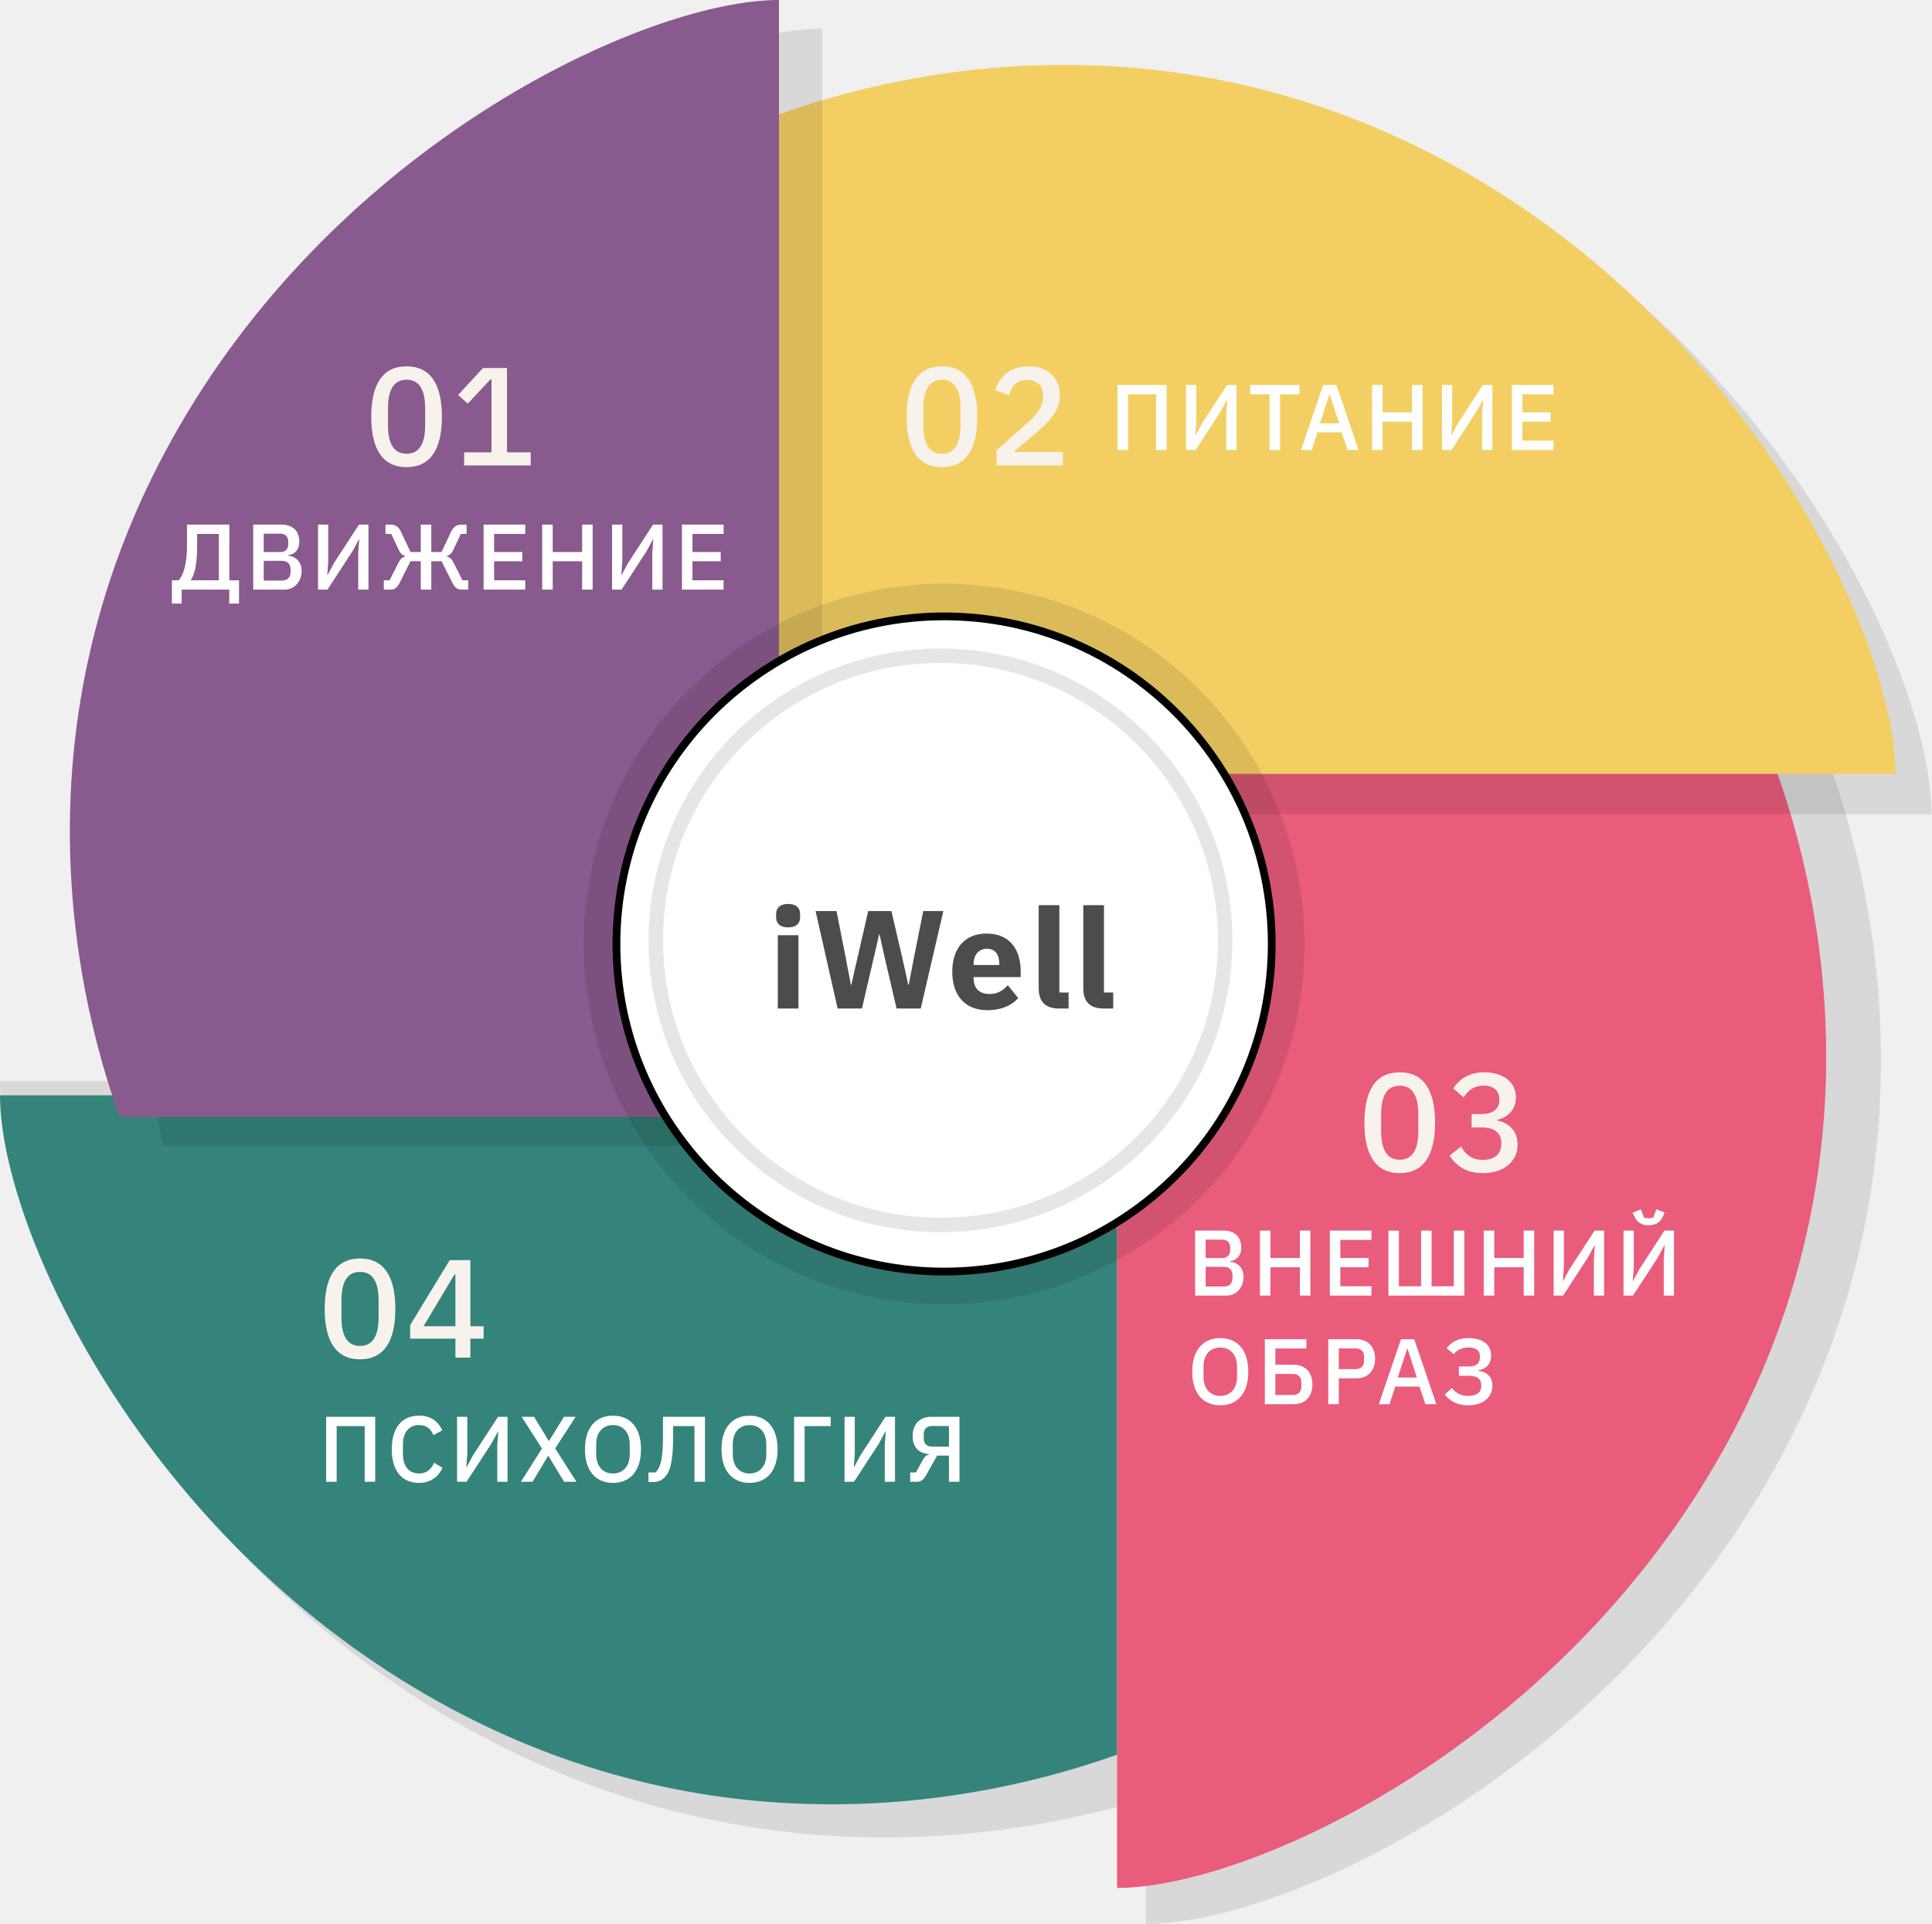
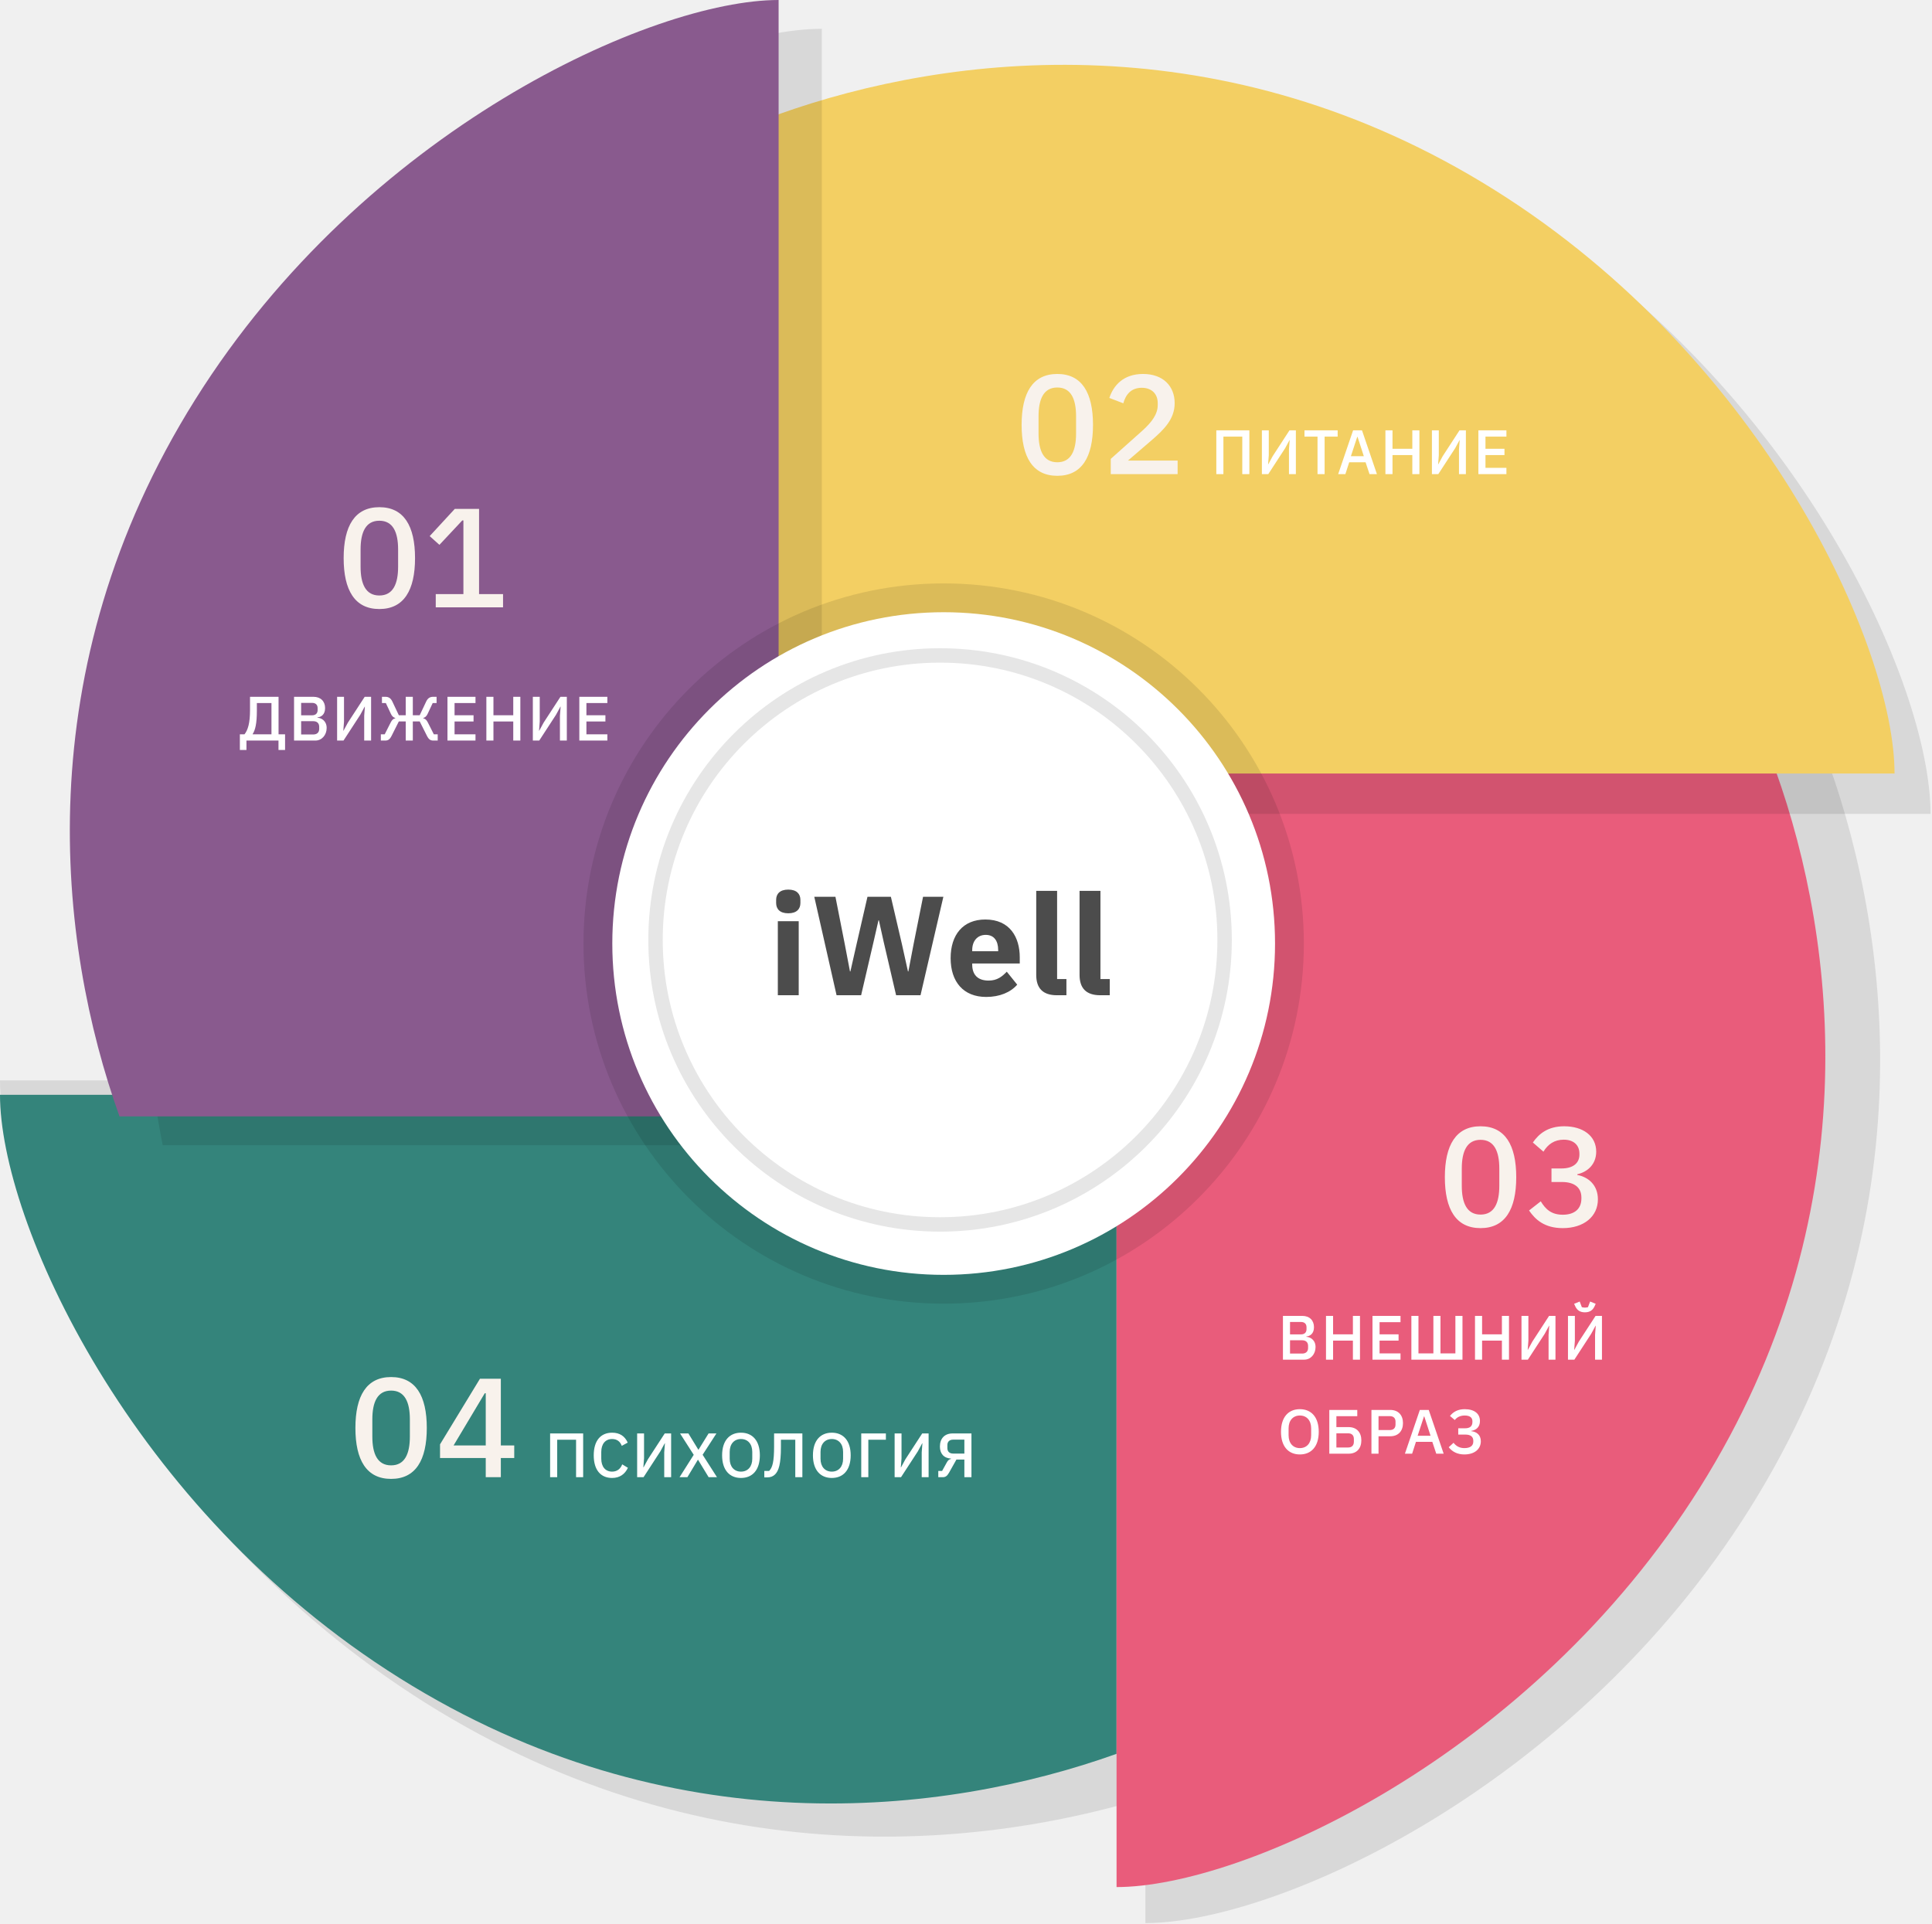
- <svg xmlns="http://www.w3.org/2000/svg" width="249" height="248" viewBox="0 0 249 248" fill="none">
-   <path d="M153.258 139.326L0 139.326C8.01515e-05 156.671 17.798 196.319 54.876 219.613C91.955 242.907 129.528 238.532 153.258 230.021L153.258 139.326Z" fill="black" fill-opacity="0.1" />
-   <path d="M143.97 141.184L0 141.184C7.52938e-05 157.438 16.719 194.591 51.551 216.42C86.382 238.248 121.678 234.148 143.97 226.172V141.184Z" fill="#34847B" />
-   <path d="M147.686 98.457L147.686 248C164.535 248 203.051 230.634 225.679 194.454C248.307 158.274 244.057 121.612 235.789 98.457L147.686 98.457Z" fill="black" fill-opacity="0.1" />
-   <path d="M143.971 99.386L143.971 243.356C160.225 243.356 197.378 226.637 219.207 191.805C241.035 156.974 236.935 121.678 228.959 99.386L143.971 99.386Z" fill="#E95C7B" />
-   <path d="M100.315 104.959L248.93 104.959C248.93 88.207 231.671 49.915 195.716 27.418C159.761 4.921 100.315 17.366 100.315 17.366L100.315 104.959Z" fill="black" fill-opacity="0.1" />
-   <path d="M100.315 99.751L244.285 99.751C244.285 83.497 227.566 46.343 192.735 24.515C157.903 2.687 122.607 6.786 100.315 14.762L100.315 99.751Z" fill="#F3CF63" />
-   <path d="M105.969 147.685L105.969 3.715C89.715 3.715 52.561 20.434 30.733 55.266C8.905 90.097 20.98 147.685 20.98 147.685L105.969 147.685Z" fill="black" fill-opacity="0.1" />
-   <path d="M100.395 143.97L100.395 0C84.14 7.45833e-05 46.987 16.719 25.159 51.551C3.33 86.382 7.43 121.678 15.406 143.97L100.395 143.97Z" fill="#895A8E" />
-   <circle cx="121.678" cy="121.678" r="46.442" fill="black" fill-opacity="0.1" />
-   <circle cx="121.678" cy="121.678" r="42.227" fill="white" stroke="black" />
-   <circle cx="121.214" cy="121.214" r="37.618" fill="black" fill-opacity="0.1" />
-   <circle cx="121.213" cy="121.213" r="35.76" fill="white" />
-   <path d="M101.574 119.542C102.654 119.542 103.122 118.984 103.122 118.228V117.832C103.122 117.076 102.654 116.518 101.574 116.518C100.494 116.518 100.026 117.076 100.026 117.832V118.228C100.026 118.984 100.494 119.542 101.574 119.542ZM100.242 130H102.906V120.55H100.242V130ZM111.088 130L112.672 123.196L113.302 120.442H113.356L113.968 123.196L115.552 130H118.666L121.582 117.436H118.99L117.784 123.466L117.118 126.958H117.064L116.29 123.466L114.886 117.436H111.898L110.512 123.466L109.72 126.958H109.666L109 123.466L107.812 117.436H105.112L107.956 130H111.088ZM127.265 130.216C128.993 130.216 130.379 129.622 131.225 128.65L129.893 126.994C129.299 127.606 128.687 128.128 127.571 128.128C126.149 128.128 125.483 127.336 125.483 126.094V125.95H131.549V125.158C131.549 122.602 130.289 120.334 127.157 120.334C124.313 120.334 122.729 122.278 122.729 125.266C122.729 128.29 124.367 130.216 127.265 130.216ZM127.211 122.296C128.273 122.296 128.795 123.07 128.795 124.222V124.384H125.483V124.24C125.483 123.07 126.149 122.296 127.211 122.296ZM137.723 130V127.93H136.535V116.68H133.871V127.408C133.871 129.082 134.699 130 136.517 130H137.723ZM143.471 130V127.93H142.283V116.68H139.619V127.408C139.619 129.082 140.447 130 142.265 130H143.471Z" fill="#4C4C4C" />
-   <path d="M22.156 77.8H23.416V76H29.548V77.8H30.808V74.8H29.56V67.624H24.1V70.168C24.1 72.664 23.692 73.984 23.044 74.8H22.156V77.8ZM24.604 74.8V74.752C25.108 73.984 25.408 72.712 25.408 70.324V68.824H28.204V74.8H24.604ZM32.636 76H36.716C37.952 76 38.876 74.944 38.876 73.588C38.876 72.184 37.808 71.656 37.124 71.632V71.56C37.808 71.5 38.576 71.044 38.576 69.784C38.576 68.476 37.724 67.624 36.344 67.624H32.636V76ZM33.992 72.292H36.32C37.016 72.292 37.448 72.676 37.448 73.36V73.768C37.448 74.452 37.016 74.836 36.32 74.836H33.992V72.292ZM33.992 68.788H36.092C36.752 68.788 37.148 69.148 37.148 69.784V70.168C37.148 70.804 36.752 71.164 36.092 71.164H33.992V68.788ZM40.986 76H42.21L45.426 71.056L46.266 69.508H46.302L46.17 71.236V76H47.49V67.624H46.266L43.05 72.568L42.21 74.116H42.174L42.306 72.388V67.624H40.986V76ZM49.465 76H50.305C50.857 76 51.181 75.784 51.541 75.064L52.909 72.34H54.229V76H55.585V72.34H56.905L58.273 75.064C58.633 75.784 58.957 76 59.509 76H60.349V74.8H59.605L58.465 72.544C58.213 72.04 57.961 71.824 57.589 71.74V71.68C57.925 71.572 58.201 71.368 58.417 70.9L59.389 68.824H60.133V67.624H59.473C58.873 67.624 58.453 67.876 58.141 68.536L56.905 71.152H55.585V67.624H54.229V71.152H52.909L51.673 68.536C51.361 67.876 50.941 67.624 50.341 67.624H49.681V68.824H50.425L51.397 70.9C51.613 71.368 51.889 71.572 52.225 71.68V71.74C51.853 71.824 51.601 72.04 51.349 72.544L50.209 74.8H49.465V76ZM67.691 76V74.8H63.683V72.352H67.319V71.152H63.683V68.824H67.691V67.624H62.327V76H67.691ZM75.028 76H76.384V67.624H75.028V71.152H71.236V67.624H69.88V76H71.236V72.352H75.028V76ZM78.887 76H80.111L83.327 71.056L84.167 69.508H84.203L84.071 71.236V76H85.391V67.624H84.167L80.951 72.568L80.111 74.116H80.075L80.207 72.388V67.624H78.887V76ZM93.257 76V74.8H89.249V72.352H92.885V71.152H89.249V68.824H93.257V67.624H87.893V76H93.257Z" fill="white" />
-   <path d="M144.032 58H145.388V50.824H149V58H150.356V49.624H144.032V58ZM152.863 58H154.087L157.303 53.056L158.143 51.508H158.179L158.047 53.236V58H159.367V49.624H158.143L154.927 54.568L154.087 56.116H154.051L154.183 54.388V49.624H152.863V58ZM163.621 58H164.977V50.824H167.473V49.624H161.125V50.824H163.621V58ZM175.098 58L172.242 49.624H170.538L167.682 58H169.062L169.794 55.732H172.926L173.682 58H175.098ZM172.59 54.568H170.118L171.33 50.872H171.39L172.59 54.568ZM181.983 58H183.339V49.624H181.983V53.152H178.191V49.624H176.835V58H178.191V54.352H181.983V58ZM185.841 58H187.065L190.281 53.056L191.121 51.508H191.157L191.025 53.236V58H192.345V49.624H191.121L187.905 54.568L187.065 56.116H187.029L187.161 54.388V49.624H185.841V58ZM200.212 58V56.8H196.204V54.352H199.84V53.152H196.204V50.824H200.212V49.624H194.848V58H200.212Z" fill="white" />
-   <path d="M42.032 191H43.388V183.824H47V191H48.356V182.624H42.032V191ZM54.007 191.144C55.459 191.144 56.467 190.412 57.031 189.2L55.939 188.54C55.639 189.356 55.003 189.932 54.007 189.932C52.723 189.932 51.931 188.996 51.931 187.448V186.176C51.931 184.628 52.723 183.692 54.007 183.692C54.979 183.692 55.567 184.208 55.855 185L56.995 184.376C56.431 183.128 55.459 182.48 54.007 182.48C51.823 182.48 50.491 184.004 50.491 186.812C50.491 189.62 51.823 191.144 54.007 191.144ZM58.908 191H60.132L63.348 186.056L64.188 184.508H64.224L64.092 186.236V191H65.412V182.624H64.188L60.972 187.568L60.132 189.116H60.096L60.228 187.388V182.624H58.908V191ZM67.135 191H68.635L70.638 187.664H70.674L72.703 191H74.299L71.55 186.704L74.191 182.624H72.691L70.758 185.744H70.734L68.826 182.624H67.231L69.847 186.716L67.135 191ZM79.001 191.144C81.185 191.144 82.613 189.632 82.613 186.812C82.613 183.992 81.185 182.48 79.001 182.48C76.817 182.48 75.389 183.992 75.389 186.812C75.389 189.632 76.817 191.144 79.001 191.144ZM79.001 189.932C77.705 189.932 76.841 188.996 76.841 187.472V186.152C76.841 184.628 77.705 183.692 79.001 183.692C80.297 183.692 81.161 184.628 81.161 186.152V187.472C81.161 188.996 80.297 189.932 79.001 189.932ZM83.575 191.036H84.091C84.775 191.036 85.231 190.856 85.639 190.46C86.323 189.776 86.755 188.48 86.755 185.24V183.824H89.503V191H90.859V182.624H85.447V185.084C85.447 188.084 85.135 189.152 84.499 189.8H83.575V191.036ZM96.603 191.144C98.787 191.144 100.215 189.632 100.215 186.812C100.215 183.992 98.787 182.48 96.603 182.48C94.419 182.48 92.991 183.992 92.991 186.812C92.991 189.632 94.419 191.144 96.603 191.144ZM96.603 189.932C95.307 189.932 94.443 188.996 94.443 187.472V186.152C94.443 184.628 95.307 183.692 96.603 183.692C97.899 183.692 98.763 184.628 98.763 186.152V187.472C98.763 188.996 97.899 189.932 96.603 189.932ZM102.346 191H103.702V183.824H107.062V182.624H102.346V191ZM108.845 191H110.069L113.285 186.056L114.125 184.508H114.161L114.029 186.236V191H115.349V182.624H114.125L110.909 187.568L110.069 189.116H110.033L110.165 187.388V182.624H108.845V191ZM117.311 191H118.127C118.655 191 118.979 190.82 119.363 190.148L120.779 187.628H122.303V191H123.659V182.624H120.047C118.535 182.624 117.623 183.572 117.623 185.132C117.623 186.464 118.343 187.352 119.747 187.436V187.496C119.339 187.592 119.159 187.784 118.931 188.192L118.043 189.8H117.311V191ZM120.155 186.476C119.471 186.476 119.051 186.104 119.051 185.432V184.856C119.051 184.184 119.471 183.812 120.155 183.812H122.303V186.476H120.155Z" fill="white" />
-   <path d="M154.032 167H158.112C159.348 167 160.272 165.944 160.272 164.588C160.272 163.184 159.204 162.656 158.52 162.632V162.56C159.204 162.5 159.972 162.044 159.972 160.784C159.972 159.476 159.12 158.624 157.74 158.624H154.032V167ZM155.388 163.292H157.716C158.412 163.292 158.844 163.676 158.844 164.36V164.768C158.844 165.452 158.412 165.836 157.716 165.836H155.388V163.292ZM155.388 159.788H157.488C158.148 159.788 158.544 160.148 158.544 160.784V161.168C158.544 161.804 158.148 162.164 157.488 162.164H155.388V159.788ZM167.53 167H168.886V158.624H167.53V162.152H163.738V158.624H162.382V167H163.738V163.352H167.53V167ZM176.753 167V165.8H172.745V163.352H176.381V162.152H172.745V159.824H176.753V158.624H171.389V167H176.753ZM178.942 167H188.722V158.624H187.366V165.8H184.51V158.624H183.154V165.8H180.298V158.624H178.942V167ZM196.377 167H197.733V158.624H196.377V162.152H192.585V158.624H191.229V167H192.585V163.352H196.377V167ZM200.236 167H201.46L204.676 162.056L205.516 160.508H205.552L205.42 162.236V167H206.74V158.624H205.516L202.3 163.568L201.46 165.116H201.424L201.556 163.388V158.624H200.236V167ZM212.482 157.94C213.43 157.94 213.97 157.52 214.306 156.836L214.546 156.308L213.478 155.876L213.07 156.956C212.914 157.004 212.674 157.04 212.482 157.04C212.29 157.04 212.05 157.004 211.894 156.956L211.486 155.876L210.418 156.308L210.658 156.836C210.994 157.52 211.534 157.94 212.482 157.94ZM209.242 167H210.466L213.682 162.056L214.522 160.508H214.558L214.426 162.236V167H215.746V158.624H214.522L211.306 163.568L210.466 165.116H210.43L210.562 163.388V158.624H209.242V167ZM157.272 181.144C159.456 181.144 160.884 179.632 160.884 176.812C160.884 173.992 159.456 172.48 157.272 172.48C155.088 172.48 153.66 173.992 153.66 176.812C153.66 179.632 155.088 181.144 157.272 181.144ZM157.272 179.932C155.976 179.932 155.112 178.996 155.112 177.472V176.152C155.112 174.628 155.976 173.692 157.272 173.692C158.568 173.692 159.432 174.628 159.432 176.152V177.472C159.432 178.996 158.568 179.932 157.272 179.932ZM163.015 181H166.711C168.247 181 169.147 180.004 169.147 178.456C169.147 176.908 168.247 175.912 166.711 175.912H164.371V173.824H168.367V172.624H163.015V181ZM164.371 179.812V177.1H166.627C167.311 177.1 167.719 177.472 167.719 178.204V178.708C167.719 179.44 167.311 179.812 166.627 179.812H164.371ZM172.545 181V177.664H174.789C176.325 177.664 177.225 176.668 177.225 175.144C177.225 173.62 176.325 172.624 174.789 172.624H171.189V181H172.545ZM172.545 173.812H174.705C175.389 173.812 175.797 174.184 175.797 174.856V175.432C175.797 176.104 175.389 176.476 174.705 176.476H172.545V173.812ZM185.121 181L182.265 172.624H180.561L177.705 181H179.085L179.817 178.732H182.949L183.705 181H185.121ZM182.613 177.568H180.141L181.353 173.872H181.413L182.613 177.568ZM189.187 181.144C191.143 181.144 192.343 180.124 192.343 178.612C192.343 177.376 191.491 176.788 190.519 176.692V176.632C191.491 176.476 192.175 175.876 192.175 174.736C192.175 173.368 191.143 172.48 189.259 172.48C187.987 172.48 187.087 172.96 186.439 173.776L187.363 174.556C187.759 174.028 188.395 173.692 189.259 173.692C190.243 173.692 190.735 174.088 190.735 174.796V174.916C190.735 175.732 190.279 176.14 189.295 176.14H188.023V177.34H189.367C190.423 177.34 190.903 177.772 190.903 178.54V178.672C190.903 179.512 190.279 179.932 189.187 179.932C188.287 179.932 187.627 179.56 187.123 178.912L186.199 179.764C186.895 180.64 187.879 181.144 189.187 181.144Z" fill="white" />
-   <path d="M52.4 60.216C55.532 60.216 56.954 57.822 56.954 53.718C56.954 49.614 55.532 47.22 52.4 47.22C49.268 47.22 47.846 49.614 47.846 53.718C47.846 57.822 49.268 60.216 52.4 60.216ZM52.4 58.488C50.654 58.488 50.006 57.012 50.006 54.816V52.62C50.006 50.424 50.654 48.948 52.4 48.948C54.146 48.948 54.794 50.424 54.794 52.62V54.816C54.794 57.012 54.146 58.488 52.4 58.488ZM68.403 60V58.308H65.343V47.436H62.247L59.043 50.91L60.285 52.026L63.201 48.912H63.345V58.308H59.817V60H68.403Z" fill="#F8F2EC" />
-   <path d="M121.4 60.216C124.532 60.216 125.954 57.822 125.954 53.718C125.954 49.614 124.532 47.22 121.4 47.22C118.268 47.22 116.846 49.614 116.846 53.718C116.846 57.822 118.268 60.216 121.4 60.216ZM121.4 58.488C119.654 58.488 119.006 57.012 119.006 54.816V52.62C119.006 50.424 119.654 48.948 121.4 48.948C123.146 48.948 123.794 50.424 123.794 52.62V54.816C123.794 57.012 123.146 58.488 121.4 58.488ZM136.971 58.272H130.635L133.587 55.734C135.243 54.312 136.593 52.98 136.593 50.946C136.593 48.768 135.117 47.22 132.561 47.22C130.041 47.22 128.781 48.696 128.259 50.28L130.041 50.964C130.347 49.866 131.013 48.984 132.399 48.984C133.641 48.984 134.433 49.74 134.433 50.946V51.18C134.433 52.332 133.713 53.34 132.453 54.474L128.439 58.056V60H136.971V58.272Z" fill="#F8F2EC" />
-   <path d="M46.4 175.216C49.532 175.216 50.954 172.822 50.954 168.718C50.954 164.614 49.532 162.22 46.4 162.22C43.268 162.22 41.846 164.614 41.846 168.718C41.846 172.822 43.268 175.216 46.4 175.216ZM46.4 173.488C44.654 173.488 44.006 172.012 44.006 169.816V167.62C44.006 165.424 44.654 163.948 46.4 163.948C48.146 163.948 48.794 165.424 48.794 167.62V169.816C48.794 172.012 48.146 173.488 46.4 173.488ZM60.621 175V172.552H62.331V170.95H60.621V162.436H57.957L52.863 170.806V172.552H58.695V175H60.621ZM58.569 164.29H58.695V170.95H54.591L58.569 164.29Z" fill="#F8F2EC" />
-   <path d="M180.4 151.216C183.532 151.216 184.954 148.822 184.954 144.718C184.954 140.614 183.532 138.22 180.4 138.22C177.268 138.22 175.846 140.614 175.846 144.718C175.846 148.822 177.268 151.216 180.4 151.216ZM180.4 149.488C178.654 149.488 178.006 148.012 178.006 145.816V143.62C178.006 141.424 178.654 139.948 180.4 139.948C182.146 139.948 182.794 141.424 182.794 143.62V145.816C182.794 148.012 182.146 149.488 180.4 149.488ZM189.671 143.602V145.33H191.003C192.587 145.33 193.487 146.032 193.487 147.31V147.436C193.487 148.732 192.641 149.506 191.111 149.506C189.653 149.506 188.915 148.804 188.303 147.796L186.809 148.966C187.601 150.118 188.771 151.216 191.111 151.216C193.793 151.216 195.593 149.74 195.593 147.544C195.593 145.726 194.387 144.7 192.965 144.43V144.34C194.279 144.052 195.377 143.062 195.377 141.46C195.377 139.426 193.667 138.22 191.291 138.22C189.203 138.22 188.051 139.192 187.295 140.29L188.645 141.46C189.221 140.506 190.049 139.93 191.237 139.93C192.443 139.93 193.235 140.578 193.235 141.712V141.838C193.235 142.864 192.497 143.602 190.949 143.602H189.671Z" fill="#F8F2EC" />
+ <svg xmlns="http://www.w3.org/2000/svg" width="493" height="491" viewBox="0 0 493 491" fill="none">
+   <path d="M303.3 275.728L0 275.728C0 310.054 35.222 388.519 108.601 434.617C181.98 480.716 256.338 472.058 303.3 455.214L303.3 275.728Z" fill="black" fill-opacity="0.1" />
+   <path d="M284.918 279.404L0 279.404C0 311.571 33.087 385.098 102.019 428.297C170.951 471.495 240.802 463.382 284.918 447.598V279.404Z" fill="#34847B" />
+   <path d="M292.271 194.848L292.271 490.795C325.618 490.795 401.84 456.427 446.621 384.827C491.403 313.227 482.993 240.672 466.63 194.847L292.271 194.848Z" fill="black" fill-opacity="0.1" />
+   <path d="M284.918 196.686L284.918 481.604C317.085 481.604 390.613 448.516 433.811 379.585C477.009 310.653 468.896 240.802 453.112 196.686L284.918 196.686Z" fill="#E95C7B" />
+   <path d="M198.524 207.715L492.633 207.715C492.633 174.562 458.478 98.782 387.323 54.26C316.168 9.739 198.524 34.368 198.524 34.368L198.524 207.715Z" fill="black" fill-opacity="0.1" />
+   <path d="M198.524 197.409L483.442 197.409C483.442 165.242 450.355 91.714 381.423 48.516C312.492 5.318 242.64 13.431 198.524 29.215L198.524 197.409Z" fill="#F3CF63" />
+   <path d="M209.713 292.271L209.713 7.353C177.546 7.353 104.018 40.44 60.82 109.372C17.622 178.303 41.519 292.271 41.519 292.271L209.713 292.271Z" fill="black" fill-opacity="0.1" />
+   <path d="M198.684 284.918L198.684 0C166.517 0 92.989 33.087 49.791 102.019C6.593 170.951 14.706 240.802 30.49 284.918L198.684 284.918Z" fill="#895A8E" />
+   <circle cx="240.802" cy="240.802" r="91.909" fill="black" fill-opacity="0.1" />
+   <circle cx="240.802" cy="240.802" r="84.556" fill="white" />
+   <circle cx="239.883" cy="239.883" r="74.446" fill="black" fill-opacity="0.1" />
+   <circle cx="239.882" cy="239.883" r="70.77" fill="white" />
+   <path d="M201.148 233.084C203.308 233.084 204.244 231.968 204.244 230.456V229.664C204.244 228.152 203.308 227.036 201.148 227.036C198.988 227.036 198.052 228.152 198.052 229.664V230.456C198.052 231.968 198.988 233.084 201.148 233.084ZM198.484 254H203.812V235.1H198.484V254ZM219.737 254L222.905 240.392L224.165 234.884H224.273L225.497 240.392L228.665 254H234.893L240.725 228.872H235.541L233.129 240.932L231.797 247.916H231.689L230.141 240.932L227.333 228.872H221.357L218.585 240.932L217.001 247.916H216.893L215.561 240.932L213.185 228.872H207.785L213.473 254H219.737ZM251.65 254.432C255.106 254.432 257.878 253.244 259.57 251.3L256.906 247.988C255.718 249.212 254.494 250.256 252.262 250.256C249.418 250.256 248.086 248.672 248.086 246.188V245.9H260.218V244.316C260.218 239.204 257.698 234.668 251.434 234.668C245.746 234.668 242.578 238.556 242.578 244.532C242.578 250.58 245.854 254.432 251.65 254.432ZM251.542 238.592C253.666 238.592 254.71 240.14 254.71 242.444V242.768H248.086V242.48C248.086 240.14 249.418 238.592 251.542 238.592ZM272.125 254V249.86H269.749V227.36H264.421V248.816C264.421 252.164 266.077 254 269.713 254H272.125ZM283.182 254V249.86H280.806V227.36H275.478V248.816C275.478 252.164 277.134 254 280.77 254H283.182Z" fill="#4C4C4C" />
+   <path d="M61.208 191.4H62.888V189H71.064V191.4H72.744V187.4H71.08V177.832H63.8V181.224C63.8 184.552 63.256 186.312 62.392 187.4H61.208V191.4ZM64.472 187.4V187.336C65.144 186.312 65.544 184.616 65.544 181.432V179.432H69.272V187.4H64.472ZM75.035 189H80.475C82.123 189 83.355 187.592 83.355 185.784C83.355 183.912 81.931 183.208 81.019 183.176V183.08C81.931 183 82.955 182.392 82.955 180.712C82.955 178.968 81.819 177.832 79.979 177.832H75.035V189ZM76.843 184.056H79.947C80.875 184.056 81.451 184.568 81.451 185.48V186.024C81.451 186.936 80.875 187.448 79.947 187.448H76.843V184.056ZM76.843 179.384H79.643C80.523 179.384 81.051 179.864 81.051 180.712V181.224C81.051 182.072 80.523 182.552 79.643 182.552H76.843V179.384ZM86.022 189H87.654L91.942 182.408L93.062 180.344H93.11L92.934 182.648V189H94.694V177.832H93.062L88.774 184.424L87.654 186.488H87.606L87.782 184.184V177.832H86.022V189ZM97.18 189H98.299C99.035 189 99.468 188.712 99.948 187.752L101.772 184.12H103.531V189H105.34V184.12H107.1L108.924 187.752C109.404 188.712 109.836 189 110.572 189H111.692V187.4H110.7L109.18 184.392C108.844 183.72 108.508 183.432 108.012 183.32V183.24C108.46 183.096 108.828 182.824 109.116 182.2L110.411 179.432H111.404V177.832H110.524C109.724 177.832 109.163 178.168 108.748 179.048L107.1 182.536H105.34V177.832H103.531V182.536H101.772L100.123 179.048C99.707 178.168 99.147 177.832 98.347 177.832H97.468V179.432H98.46L99.755 182.2C100.043 182.824 100.411 183.096 100.859 183.24V183.32C100.363 183.432 100.027 183.72 99.692 184.392L98.171 187.4H97.18V189ZM121.335 189V187.4H115.991V184.136H120.839V182.536H115.991V179.432H121.335V177.832H114.183V189H121.335ZM130.971 189H132.779V177.832H130.971V182.536H125.915V177.832H124.107V189H125.915V184.136H130.971V189ZM135.969 189H137.601L141.889 182.408L143.009 180.344H143.057L142.881 182.648V189H144.641V177.832H143.009L138.721 184.424L137.601 186.488H137.553L137.729 184.184V177.832H135.969V189ZM154.983 189V187.4H149.639V184.136H154.487V182.536H149.639V179.432H154.983V177.832H147.831V189H154.983Z" fill="white" />
+   <path d="M310.376 121H312.184V111.432H317V121H318.808V109.832H310.376V121ZM322.003 121H323.635L327.924 114.408L329.043 112.344H329.092L328.915 114.648V121H330.675V109.832H329.043L324.755 116.424L323.635 118.488H323.587L323.763 116.184V109.832H322.003V121ZM336.201 121H338.009V111.432H341.337V109.832H332.873V111.432H336.201V121ZM351.357 121L347.549 109.832H345.277L341.469 121H343.309L344.285 117.976H348.461L349.469 121H351.357ZM348.013 116.424H344.717L346.333 111.496H346.413L348.013 116.424ZM360.391 121H362.199V109.832H360.391V114.536H355.335V109.832H353.527V121H355.335V116.136H360.391V121ZM365.389 121H367.021L371.309 114.408L372.429 112.344H372.477L372.301 114.648V121H374.061V109.832H372.429L368.141 116.424L367.021 118.488H366.973L367.149 116.184V109.832H365.389V121ZM384.402 121V119.4H379.058V116.136H383.906V114.536H379.058V111.432H384.402V109.832H377.25V121H384.402Z" fill="white" />
+   <path d="M140.376 377H142.184V367.432H147V377H148.808V365.832H140.376V377ZM156.195 377.192C158.131 377.192 159.476 376.216 160.227 374.6L158.771 373.72C158.372 374.808 157.523 375.576 156.195 375.576C154.483 375.576 153.427 374.328 153.427 372.264V370.568C153.427 368.504 154.483 367.256 156.195 367.256C157.491 367.256 158.275 367.944 158.66 369L160.179 368.168C159.427 366.504 158.131 365.64 156.195 365.64C153.283 365.64 151.507 367.672 151.507 371.416C151.507 375.16 153.283 377.192 156.195 377.192ZM162.584 377H164.216L168.504 370.408L169.624 368.344H169.672L169.496 370.648V377H171.256V365.832H169.624L165.336 372.424L164.216 374.488H164.168L164.344 372.184V365.832H162.584V377ZM173.406 377H175.406L178.078 372.552H178.126L180.83 377H182.958L179.294 371.272L182.814 365.832H180.814L178.238 369.992H178.206L175.662 365.832H173.534L177.022 371.288L173.406 377ZM189.081 377.192C191.993 377.192 193.897 375.176 193.897 371.416C193.897 367.656 191.993 365.64 189.081 365.64C186.169 365.64 184.265 367.656 184.265 371.416C184.265 375.176 186.169 377.192 189.081 377.192ZM189.081 375.576C187.353 375.576 186.201 374.328 186.201 372.296V370.536C186.201 368.504 187.353 367.256 189.081 367.256C190.809 367.256 191.961 368.504 191.961 370.536V372.296C191.961 374.328 190.809 375.576 189.081 375.576ZM195.033 377.048H195.721C196.633 377.048 197.241 376.808 197.785 376.28C198.697 375.368 199.273 373.64 199.273 369.32V367.432H202.937V377H204.745V365.832H197.529V369.112C197.529 373.112 197.113 374.536 196.265 375.4H195.033V377.048ZM212.258 377.192C215.17 377.192 217.074 375.176 217.074 371.416C217.074 367.656 215.17 365.64 212.258 365.64C209.346 365.64 207.442 367.656 207.442 371.416C207.442 375.176 209.346 377.192 212.258 377.192ZM212.258 375.576C210.53 375.576 209.378 374.328 209.378 372.296V370.536C209.378 368.504 210.53 367.256 212.258 367.256C213.986 367.256 215.138 368.504 215.138 370.536V372.296C215.138 374.328 213.986 375.576 212.258 375.576ZM219.769 377H221.577V367.432H226.057V365.832H219.769V377ZM228.287 377H229.919L234.207 370.408L235.327 368.344H235.375L235.199 370.648V377H236.959V365.832H235.327L231.039 372.424L229.919 374.488H229.871L230.047 372.184V365.832H228.287V377ZM239.428 377H240.516C241.22 377 241.652 376.76 242.164 375.864L244.052 372.504H246.084V377H247.892V365.832H243.076C241.06 365.832 239.844 367.096 239.844 369.176C239.844 370.952 240.804 372.136 242.676 372.248V372.328C242.132 372.456 241.892 372.712 241.588 373.256L240.404 375.4H239.428V377ZM243.22 370.968C242.308 370.968 241.748 370.472 241.748 369.576V368.808C241.748 367.912 242.308 367.416 243.22 367.416H246.084V370.968H243.22Z" fill="white" />
+   <path d="M327.376 347H332.816C334.464 347 335.696 345.592 335.696 343.784C335.696 341.912 334.272 341.208 333.36 341.176V341.08C334.272 341 335.296 340.392 335.296 338.712C335.296 336.968 334.16 335.832 332.32 335.832H327.376V347ZM329.184 342.056H332.288C333.216 342.056 333.792 342.568 333.792 343.48V344.024C333.792 344.936 333.216 345.448 332.288 345.448H329.184V342.056ZM329.184 337.384H331.984C332.864 337.384 333.392 337.864 333.392 338.712V339.224C333.392 340.072 332.864 340.552 331.984 340.552H329.184V337.384ZM345.227 347H347.035V335.832H345.227V340.536H340.171V335.832H338.363V347H340.171V342.136H345.227V347ZM357.377 347V345.4H352.033V342.136H356.881V340.536H352.033V337.432H357.377V335.832H350.225V347H357.377ZM360.149 347H373.189V335.832H371.381V345.4H367.573V335.832H365.765V345.4H361.957V335.832H360.149V347ZM383.25 347H385.058V335.832H383.25V340.536H378.194V335.832H376.386V347H378.194V342.136H383.25V347ZM388.248 347H389.88L394.168 340.408L395.288 338.344H395.336L395.16 340.648V347H396.92V335.832H395.288L391 342.424L389.88 344.488H389.832L390.008 342.184V335.832H388.248V347ZM404.43 334.92C405.694 334.92 406.414 334.36 406.862 333.448L407.182 332.744L405.758 332.168L405.214 333.608C405.006 333.672 404.686 333.72 404.43 333.72C404.174 333.72 403.854 333.672 403.646 333.608L403.102 332.168L401.678 332.744L401.998 333.448C402.446 334.36 403.166 334.92 404.43 334.92ZM400.11 347H401.742L406.03 340.408L407.15 338.344H407.198L407.022 340.648V347H408.782V335.832H407.15L402.862 342.424L401.742 344.488H401.694L401.87 342.184V335.832H400.11V347ZM331.696 371.192C334.608 371.192 336.512 369.176 336.512 365.416C336.512 361.656 334.608 359.64 331.696 359.64C328.784 359.64 326.88 361.656 326.88 365.416C326.88 369.176 328.784 371.192 331.696 371.192ZM331.696 369.576C329.968 369.576 328.816 368.328 328.816 366.296V364.536C328.816 362.504 329.968 361.256 331.696 361.256C333.424 361.256 334.576 362.504 334.576 364.536V366.296C334.576 368.328 333.424 369.576 331.696 369.576ZM339.207 371H344.135C346.183 371 347.383 369.672 347.383 367.608C347.383 365.544 346.183 364.216 344.135 364.216H341.015V361.432H346.343V359.832H339.207V371ZM341.015 369.416V365.8H344.023C344.935 365.8 345.479 366.296 345.479 367.272V367.944C345.479 368.92 344.935 369.416 344.023 369.416H341.015ZM351.767 371V366.552H354.759C356.807 366.552 358.007 365.224 358.007 363.192C358.007 361.16 356.807 359.832 354.759 359.832H349.959V371H351.767ZM351.767 361.416H354.647C355.559 361.416 356.103 361.912 356.103 362.808V363.576C356.103 364.472 355.559 364.968 354.647 364.968H351.767V361.416ZM368.388 371L364.58 359.832H362.308L358.5 371H360.34L361.316 367.976H365.492L366.5 371H368.388ZM365.044 366.424H361.748L363.364 361.496H363.444L365.044 366.424ZM373.663 371.192C376.271 371.192 377.871 369.832 377.871 367.816C377.871 366.168 376.735 365.384 375.439 365.256V365.176C376.735 364.968 377.647 364.168 377.647 362.648C377.647 360.824 376.271 359.64 373.759 359.64C372.063 359.64 370.863 360.28 369.999 361.368L371.231 362.408C371.759 361.704 372.607 361.256 373.759 361.256C375.071 361.256 375.727 361.784 375.727 362.728V362.888C375.727 363.976 375.119 364.52 373.807 364.52H372.111V366.12H373.903C375.311 366.12 375.951 366.696 375.951 367.72V367.896C375.951 369.016 375.119 369.576 373.663 369.576C372.463 369.576 371.583 369.08 370.911 368.216L369.679 369.352C370.607 370.52 371.919 371.192 373.663 371.192Z" fill="white" />
+   <path d="M96.8 155.432C103.064 155.432 105.908 150.644 105.908 142.436C105.908 134.228 103.064 129.44 96.8 129.44C90.536 129.44 87.692 134.228 87.692 142.436C87.692 150.644 90.536 155.432 96.8 155.432ZM96.8 151.976C93.308 151.976 92.012 149.024 92.012 144.632V140.24C92.012 135.848 93.308 132.896 96.8 132.896C100.292 132.896 101.588 135.848 101.588 140.24V144.632C101.588 149.024 100.292 151.976 96.8 151.976ZM128.366 155V151.616H122.246V129.872H116.054L109.646 136.82L112.13 139.052L117.962 132.824H118.25V151.616H111.194V155H128.366Z" fill="#F8F2EC" />
+   <path d="M269.8 121.432C276.064 121.432 278.908 116.644 278.908 108.436C278.908 100.228 276.064 95.44 269.8 95.44C263.536 95.44 260.692 100.228 260.692 108.436C260.692 116.644 263.536 121.432 269.8 121.432ZM269.8 117.976C266.308 117.976 265.012 115.024 265.012 110.632V106.24C265.012 101.848 266.308 98.896 269.8 98.896C273.292 98.896 274.588 101.848 274.588 106.24V110.632C274.588 115.024 273.292 117.976 269.8 117.976ZM300.502 117.544H287.83L293.734 112.468C297.046 109.624 299.746 106.96 299.746 102.892C299.746 98.536 296.794 95.44 291.682 95.44C286.642 95.44 284.122 98.392 283.078 101.56L286.642 102.928C287.254 100.732 288.586 98.968 291.358 98.968C293.842 98.968 295.426 100.48 295.426 102.892V103.36C295.426 105.664 293.986 107.68 291.466 109.948L283.438 117.112V121H300.502V117.544Z" fill="#F8F2EC" />
+   <path d="M99.8 377.432C106.064 377.432 108.908 372.644 108.908 364.436C108.908 356.228 106.064 351.44 99.8 351.44C93.536 351.44 90.692 356.228 90.692 364.436C90.692 372.644 93.536 377.432 99.8 377.432ZM99.8 373.976C96.308 373.976 95.012 371.024 95.012 366.632V362.24C95.012 357.848 96.308 354.896 99.8 354.896C103.292 354.896 104.588 357.848 104.588 362.24V366.632C104.588 371.024 103.292 373.976 99.8 373.976ZM127.802 377V372.104H131.222V368.9H127.802V351.872H122.474L112.286 368.612V372.104H123.95V377H127.802ZM123.698 355.58H123.95V368.9H115.742L123.698 355.58Z" fill="#F8F2EC" />
+   <path d="M377.8 313.432C384.064 313.432 386.908 308.644 386.908 300.436C386.908 292.228 384.064 287.44 377.8 287.44C371.536 287.44 368.692 292.228 368.692 300.436C368.692 308.644 371.536 313.432 377.8 313.432ZM377.8 309.976C374.308 309.976 373.012 307.024 373.012 302.632V298.24C373.012 293.848 374.308 290.896 377.8 290.896C381.292 290.896 382.588 293.848 382.588 298.24V302.632C382.588 307.024 381.292 309.976 377.8 309.976ZM395.902 298.204V301.66H398.566C401.734 301.66 403.534 303.064 403.534 305.62V305.872C403.534 308.464 401.842 310.012 398.782 310.012C395.866 310.012 394.39 308.608 393.166 306.592L390.178 308.932C391.762 311.236 394.102 313.432 398.782 313.432C404.146 313.432 407.746 310.48 407.746 306.088C407.746 302.452 405.334 300.4 402.49 299.86V299.68C405.118 299.104 407.314 297.124 407.314 293.92C407.314 289.852 403.894 287.44 399.142 287.44C394.966 287.44 392.662 289.384 391.15 291.58L393.85 293.92C395.002 292.012 396.658 290.86 399.034 290.86C401.446 290.86 403.03 292.156 403.03 294.424V294.676C403.03 296.728 401.554 298.204 398.458 298.204H395.902Z" fill="#F8F2EC" />
</svg>
